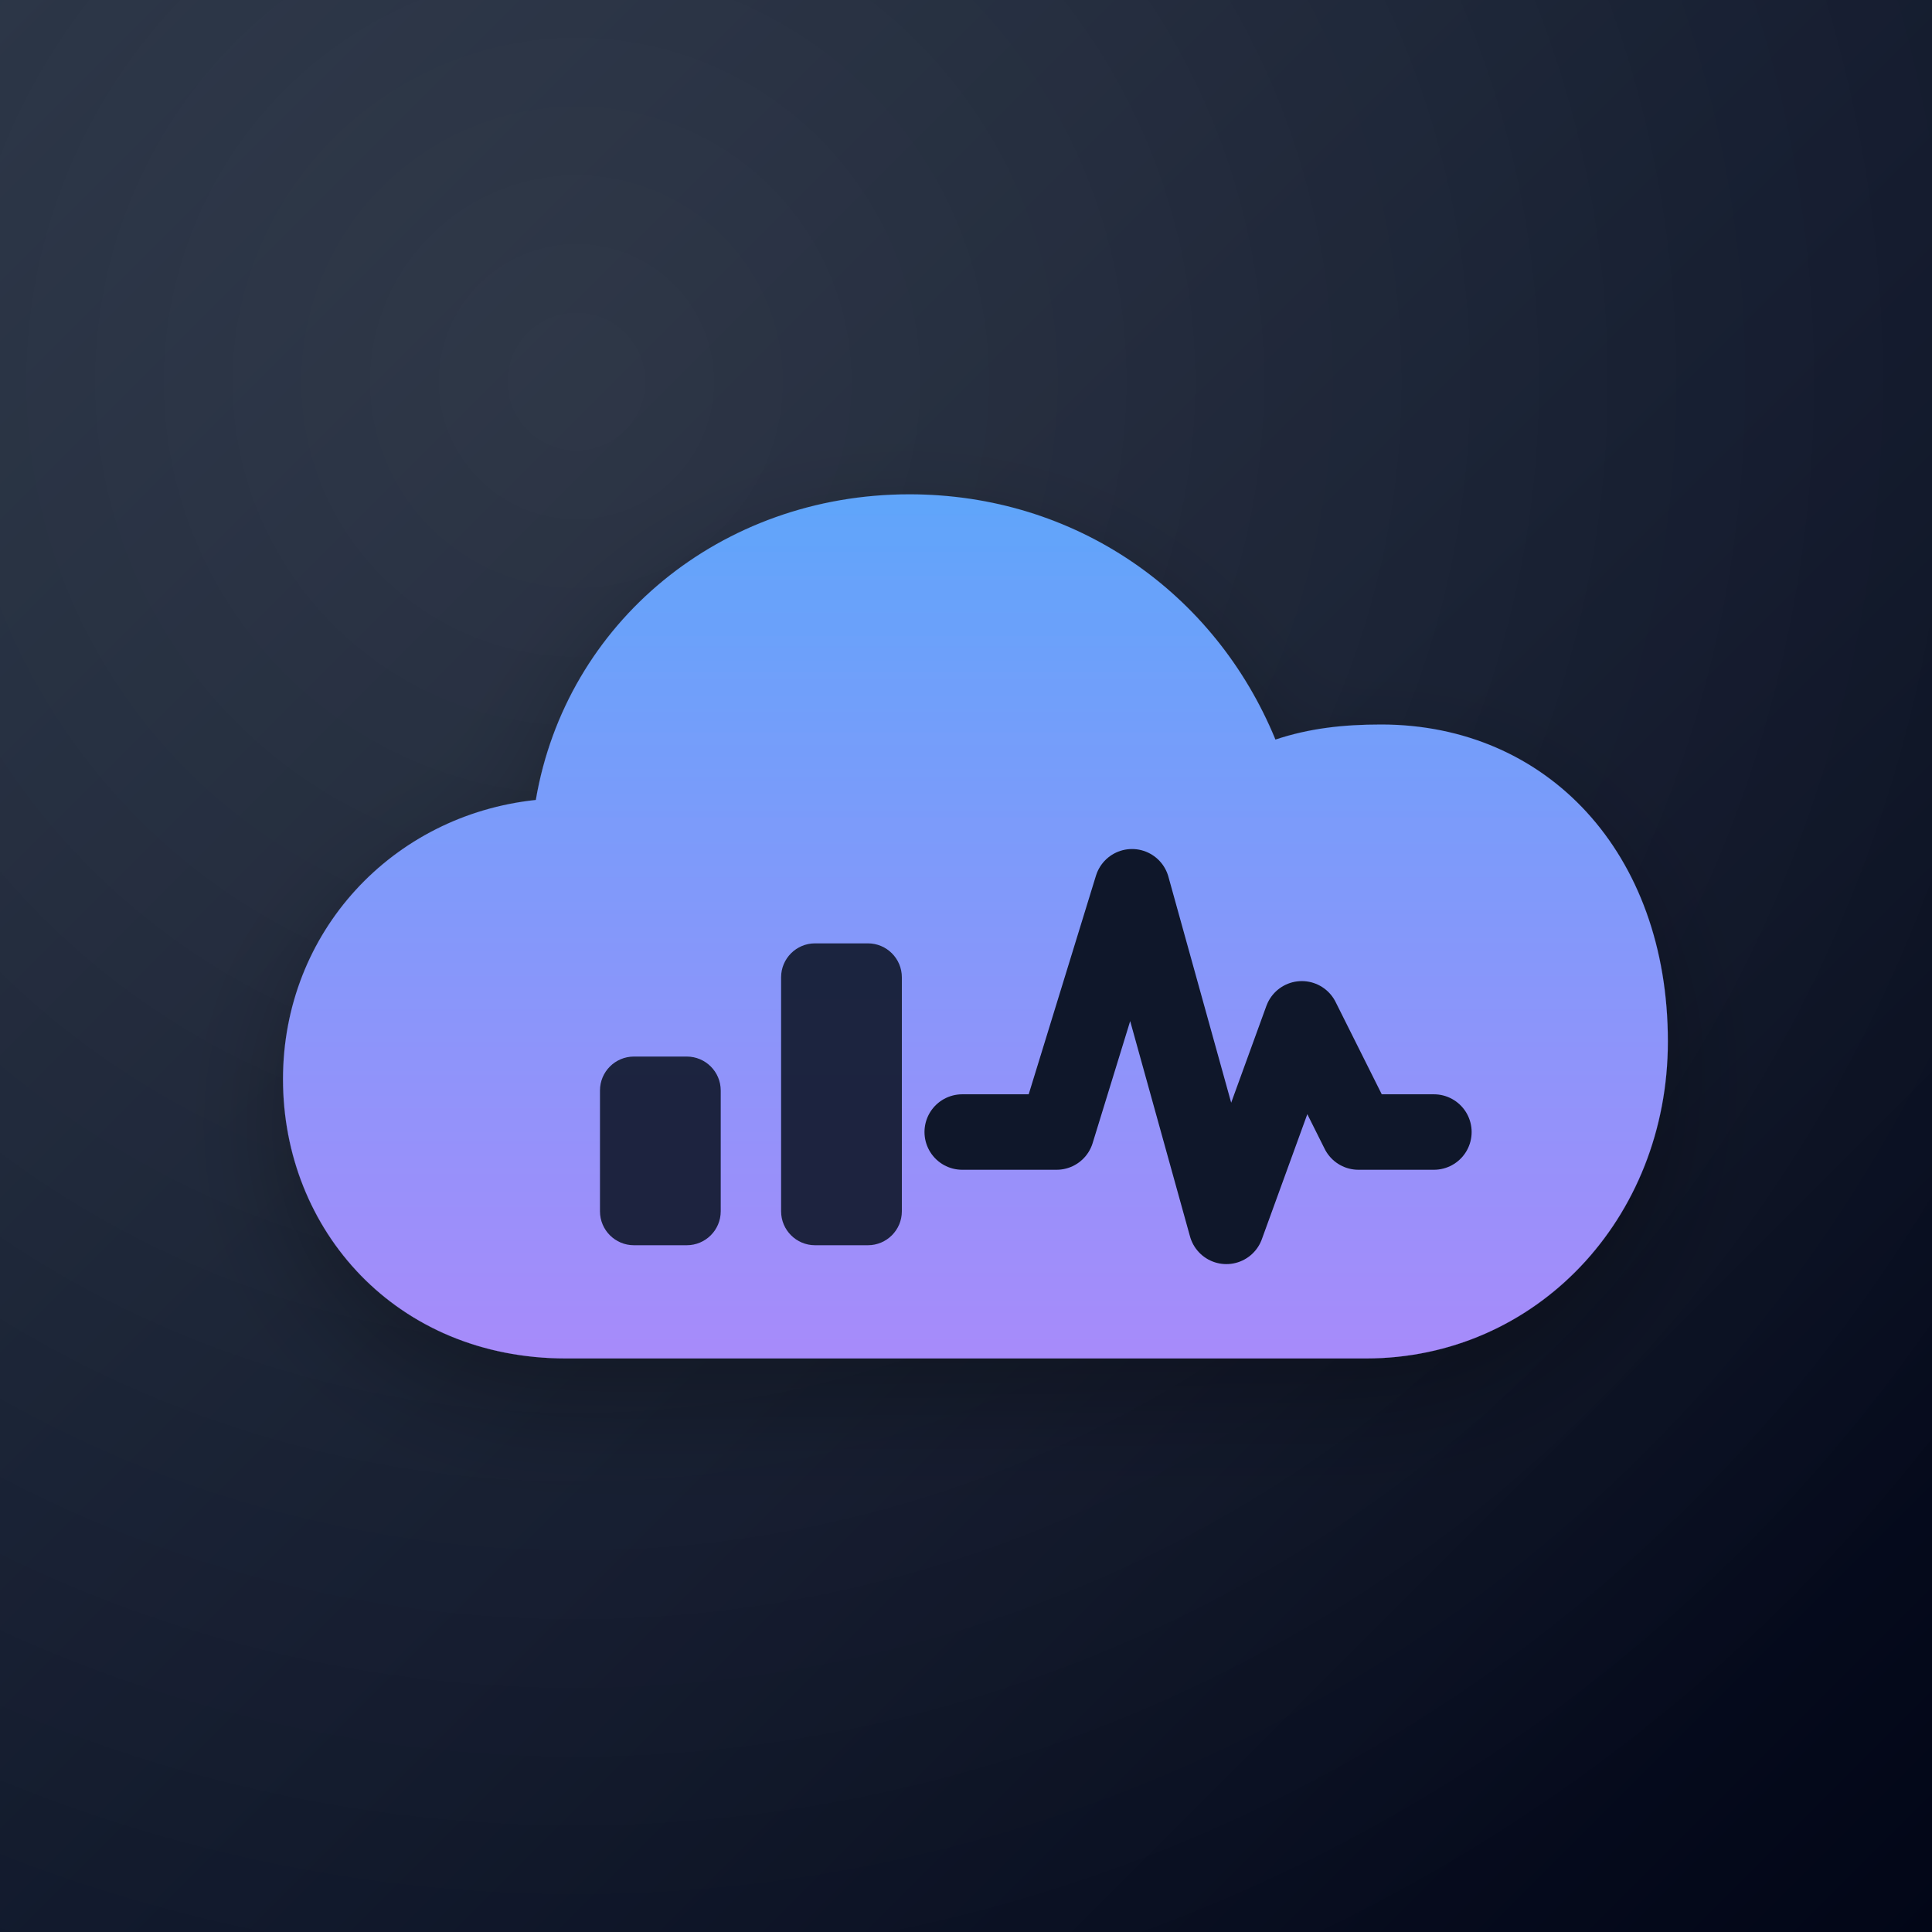
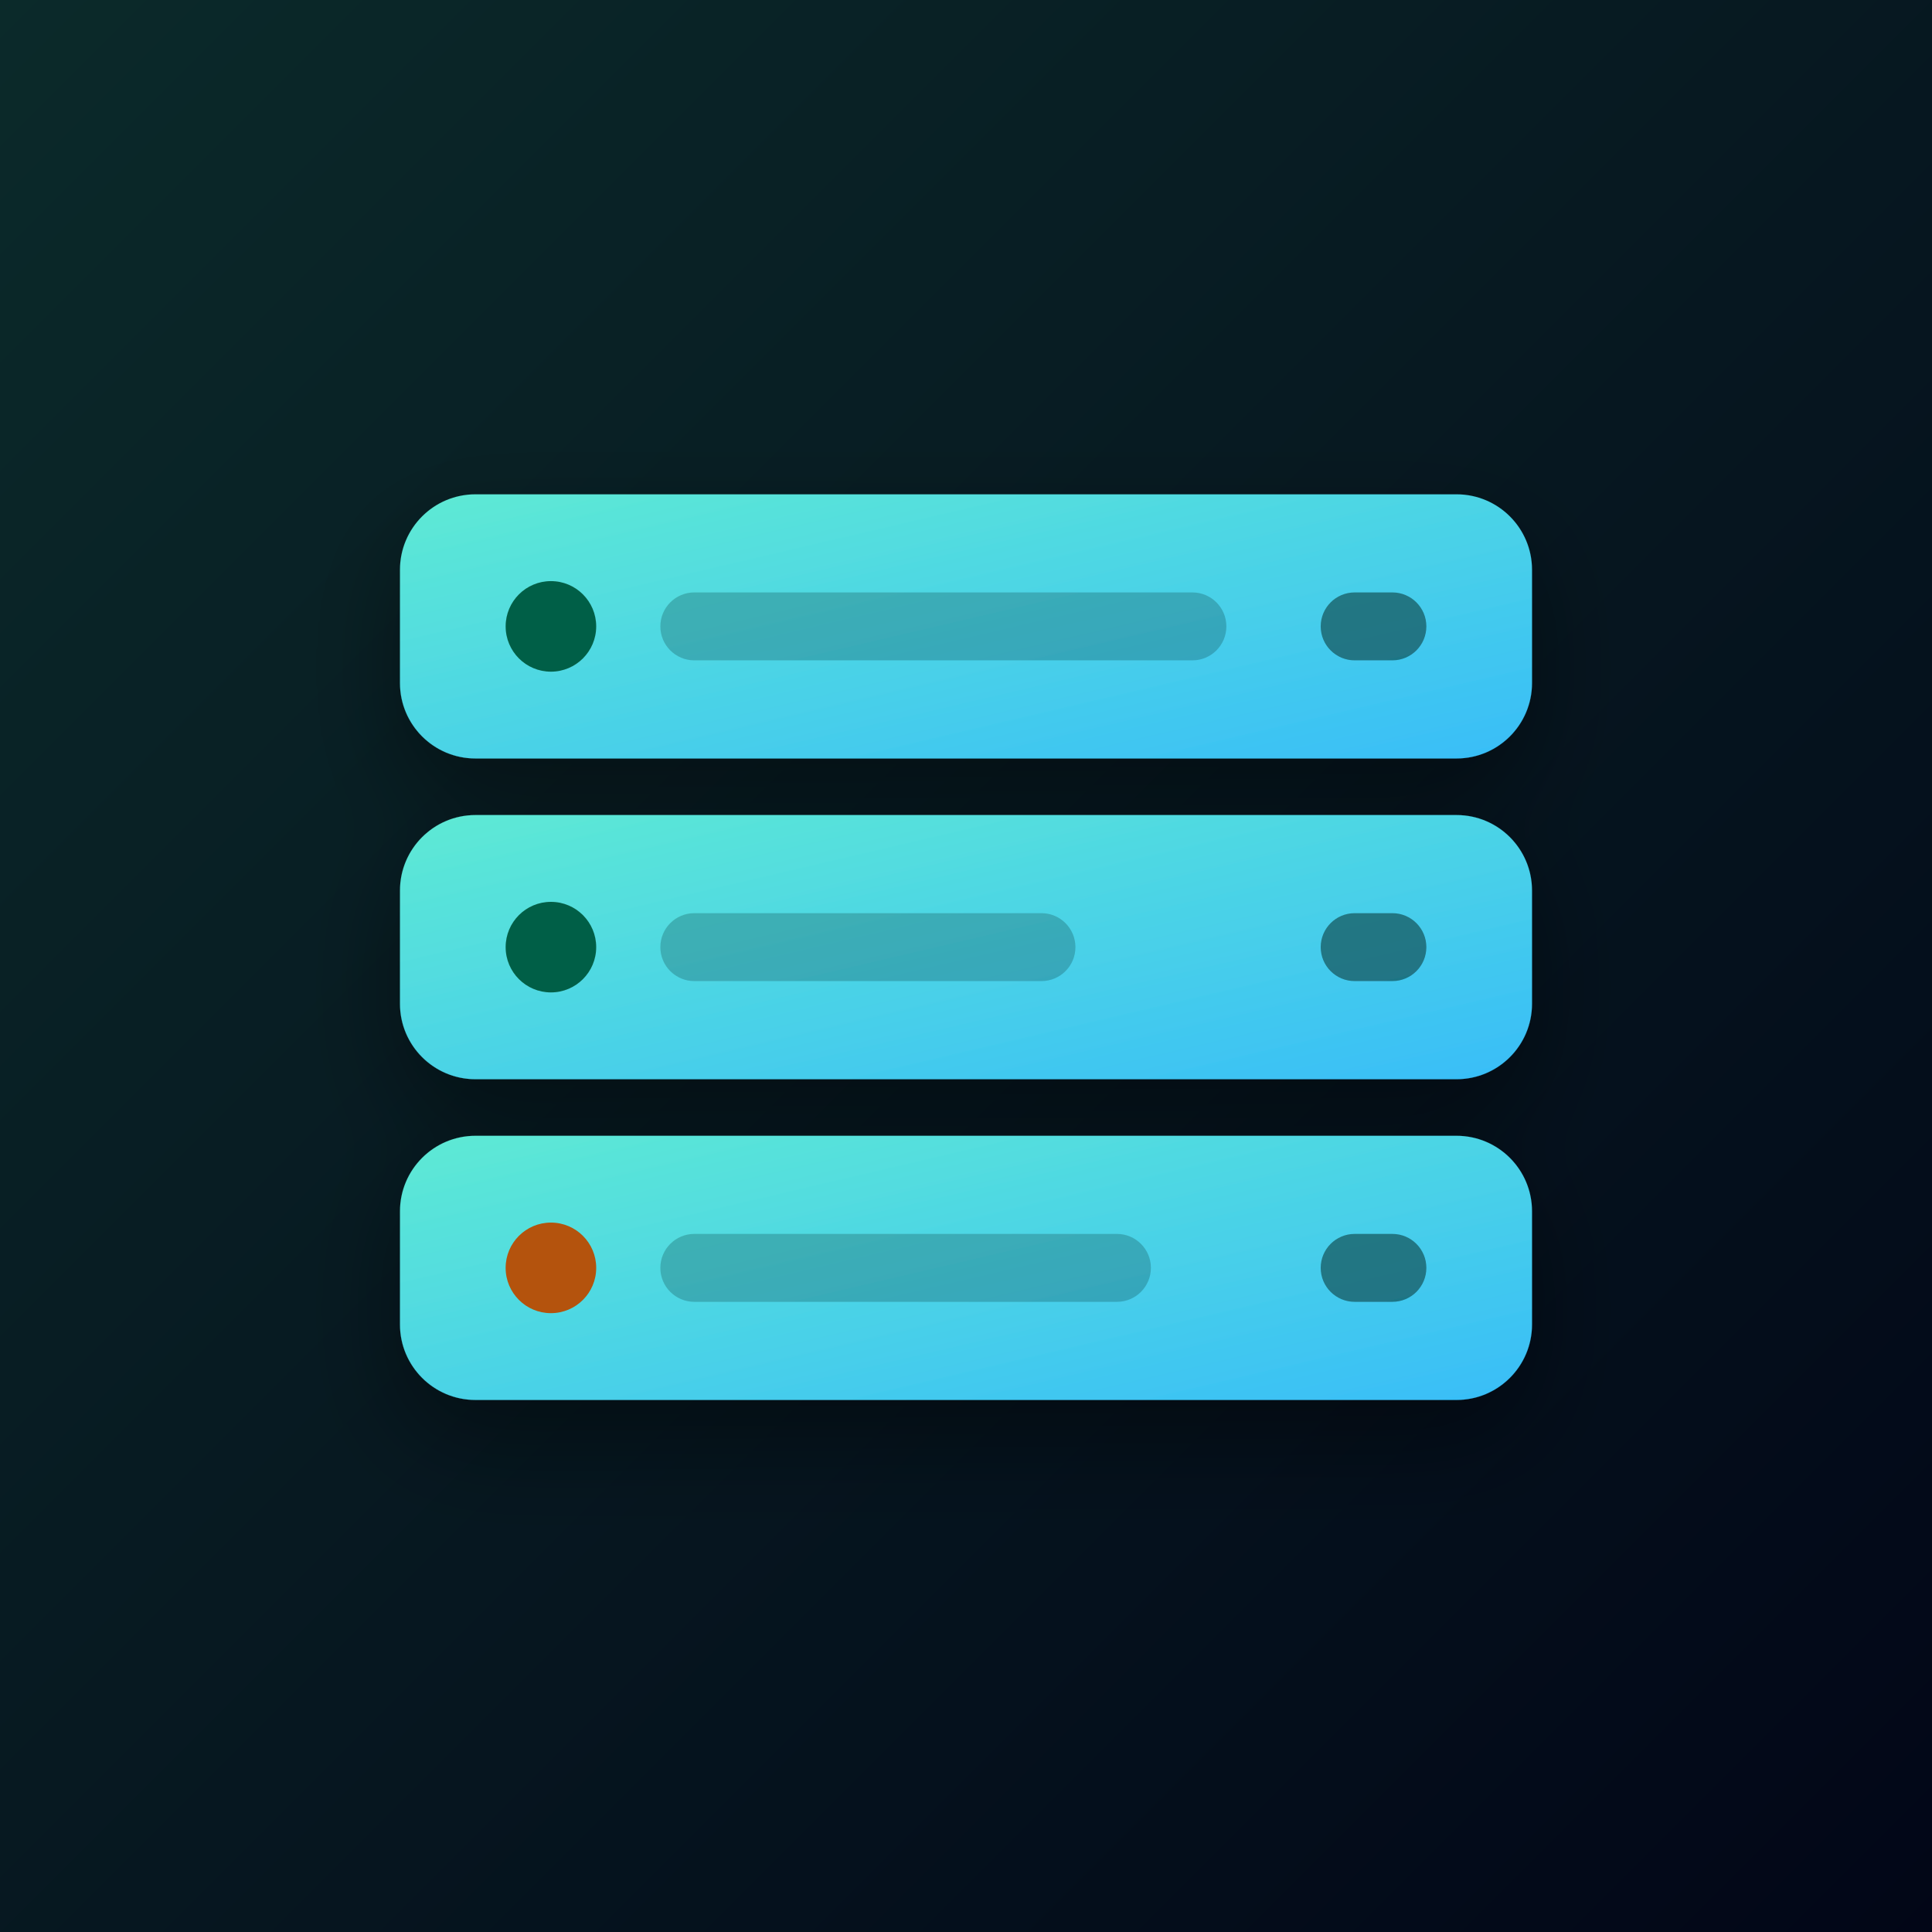
<svg xmlns="http://www.w3.org/2000/svg" width="1024" height="1024" viewBox="0 0 1024 1024">
  <defs>
    <linearGradient id="bg" x1="0" y1="0" x2="1" y2="1">
-       <stop offset="0" stop-color="#1E293B" />
-       <stop offset=".55" stop-color="#0F172A" />
+       <stop offset="0" stop-color="#0B2A2A" />
      <stop offset="1" stop-color="#020617" />
    </linearGradient>
-     <linearGradient id="lg" x1="0" y1="0" x2="1" y2="0">
-       <stop offset="0" stop-color="#2563EB" />
-       <stop offset="1" stop-color="#7C3AED" />
-     </linearGradient>
-     <linearGradient id="cg" x1="0" y1="0" x2="0" y2="1">
-       <stop offset="0" stop-color="#60A5FA" />
-       <stop offset="1" stop-color="#A78BFA" />
+     <linearGradient id="bar" x1="0" y1="0" x2="1" y2="1">
+       <stop offset="0" stop-color="#5EEAD4" />
+       <stop offset="1" stop-color="#38BDF8" />
    </linearGradient>
    <linearGradient id="tg" x1="0" y1="0" x2="0" y2="1">
      <stop offset="0" stop-color="#FFFFFF" />
-       <stop offset="1" stop-color="#BDBDBD" />
+       <stop offset="1" stop-color="#C4C4C4" />
    </linearGradient>
-     <radialGradient id="glow" cx=".3" cy=".2" r=".9">
-       <stop offset="0" stop-color="#fff" stop-opacity="0.1" />
-       <stop offset="1" stop-color="#fff" stop-opacity="0" />
-     </radialGradient>
    <filter id="sh" x="-20%" y="-20%" width="140%" height="160%">
-       <feDropShadow dx="0" dy="24" stdDeviation="28" flood-color="#000" flood-opacity="0.28" />
+       <feDropShadow dx="0" dy="22" stdDeviation="26" flood-color="#000" flood-opacity="0.4" />
    </filter>
  </defs>
  <rect width="1024" height="1024" fill="url(#bg)" />
-   <rect width="1024" height="1024" fill="url(#glow)" />
  <g filter="url(#sh)">
-     <path fill="url(#cg)" d="       M 300 720       C 210 720 150 652 150 572       C 150 494 208 432 284 424       C 300 330 382 262 482 262       C 570 262 644 314 676 392       C 694 386 712 384 732 384       C 820 384 884 452 884 552       C 884 646 814 720 724 720 Z" />
+     <rect x="212" y="262" width="600" height="140" rx="40" fill="url(#bar)" />
+     <circle cx="292" cy="332" r="24" fill="#065F46" />
+     <rect x="350" y="314" width="300" height="36" rx="18" fill="#042F2E" opacity=".25" />
+     <rect x="700" y="314" width="56" height="36" rx="18" fill="#042F2E" opacity=".55" />
+     <rect x="212" y="432" width="600" height="140" rx="40" fill="url(#bar)" />
+     <circle cx="292" cy="502" r="24" fill="#065F46" />
+     <rect x="350" y="484" width="220" height="36" rx="18" fill="#042F2E" opacity=".25" />
+     <rect x="700" y="484" width="56" height="36" rx="18" fill="#042F2E" opacity=".55" />
+     <rect x="212" y="602" width="600" height="140" rx="40" fill="url(#bar)" />
+     <circle cx="292" cy="672" r="24" fill="#B45309" />
+     <rect x="350" y="654" width="260" height="36" rx="18" fill="#042F2E" opacity=".25" />
+     <rect x="700" y="654" width="56" height="36" rx="18" fill="#042F2E" opacity=".55" />
  </g>
-   <rect x="318" y="560" width="64" height="100" rx="18" fill="#0F172A" opacity=".9" />
-   <rect x="414" y="500" width="64" height="160" rx="18" fill="#0F172A" opacity=".9" />
-   <polyline points="510,600 560,600 600,470 650,650 690,540 720,600 760,600" fill="none" stroke="#0F172A" stroke-width="40" stroke-linecap="round" stroke-linejoin="round" />
</svg>
